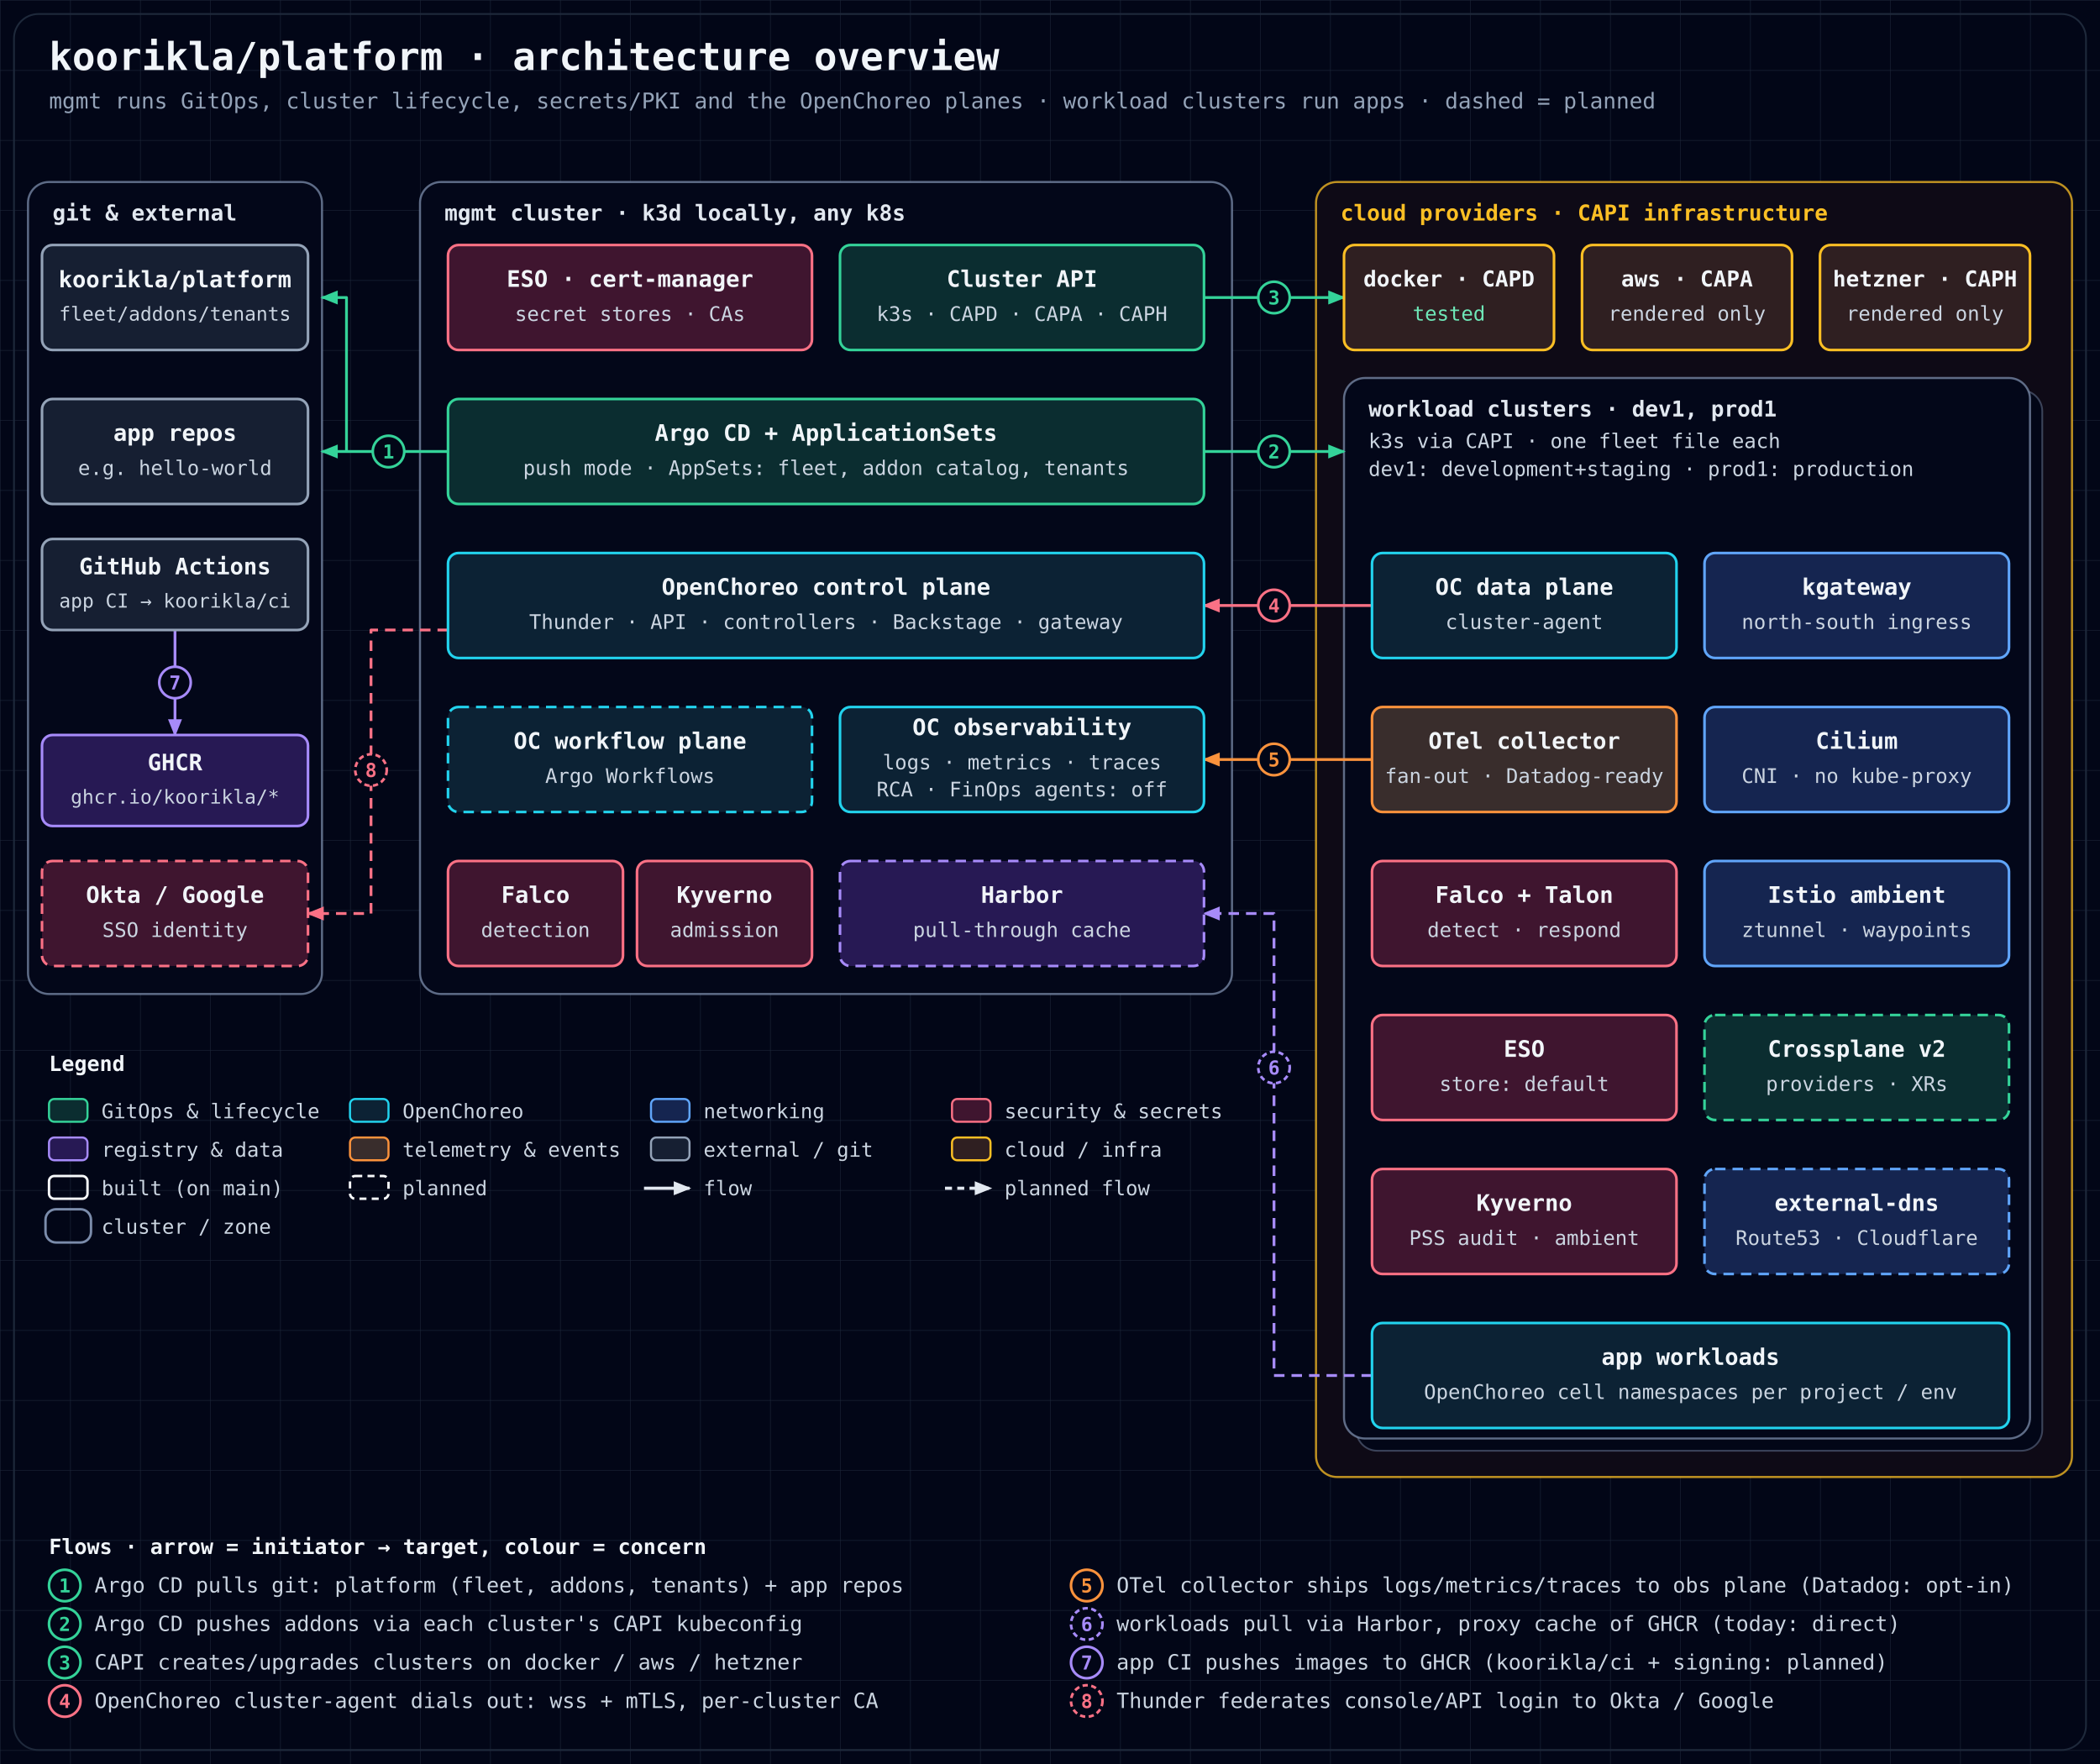
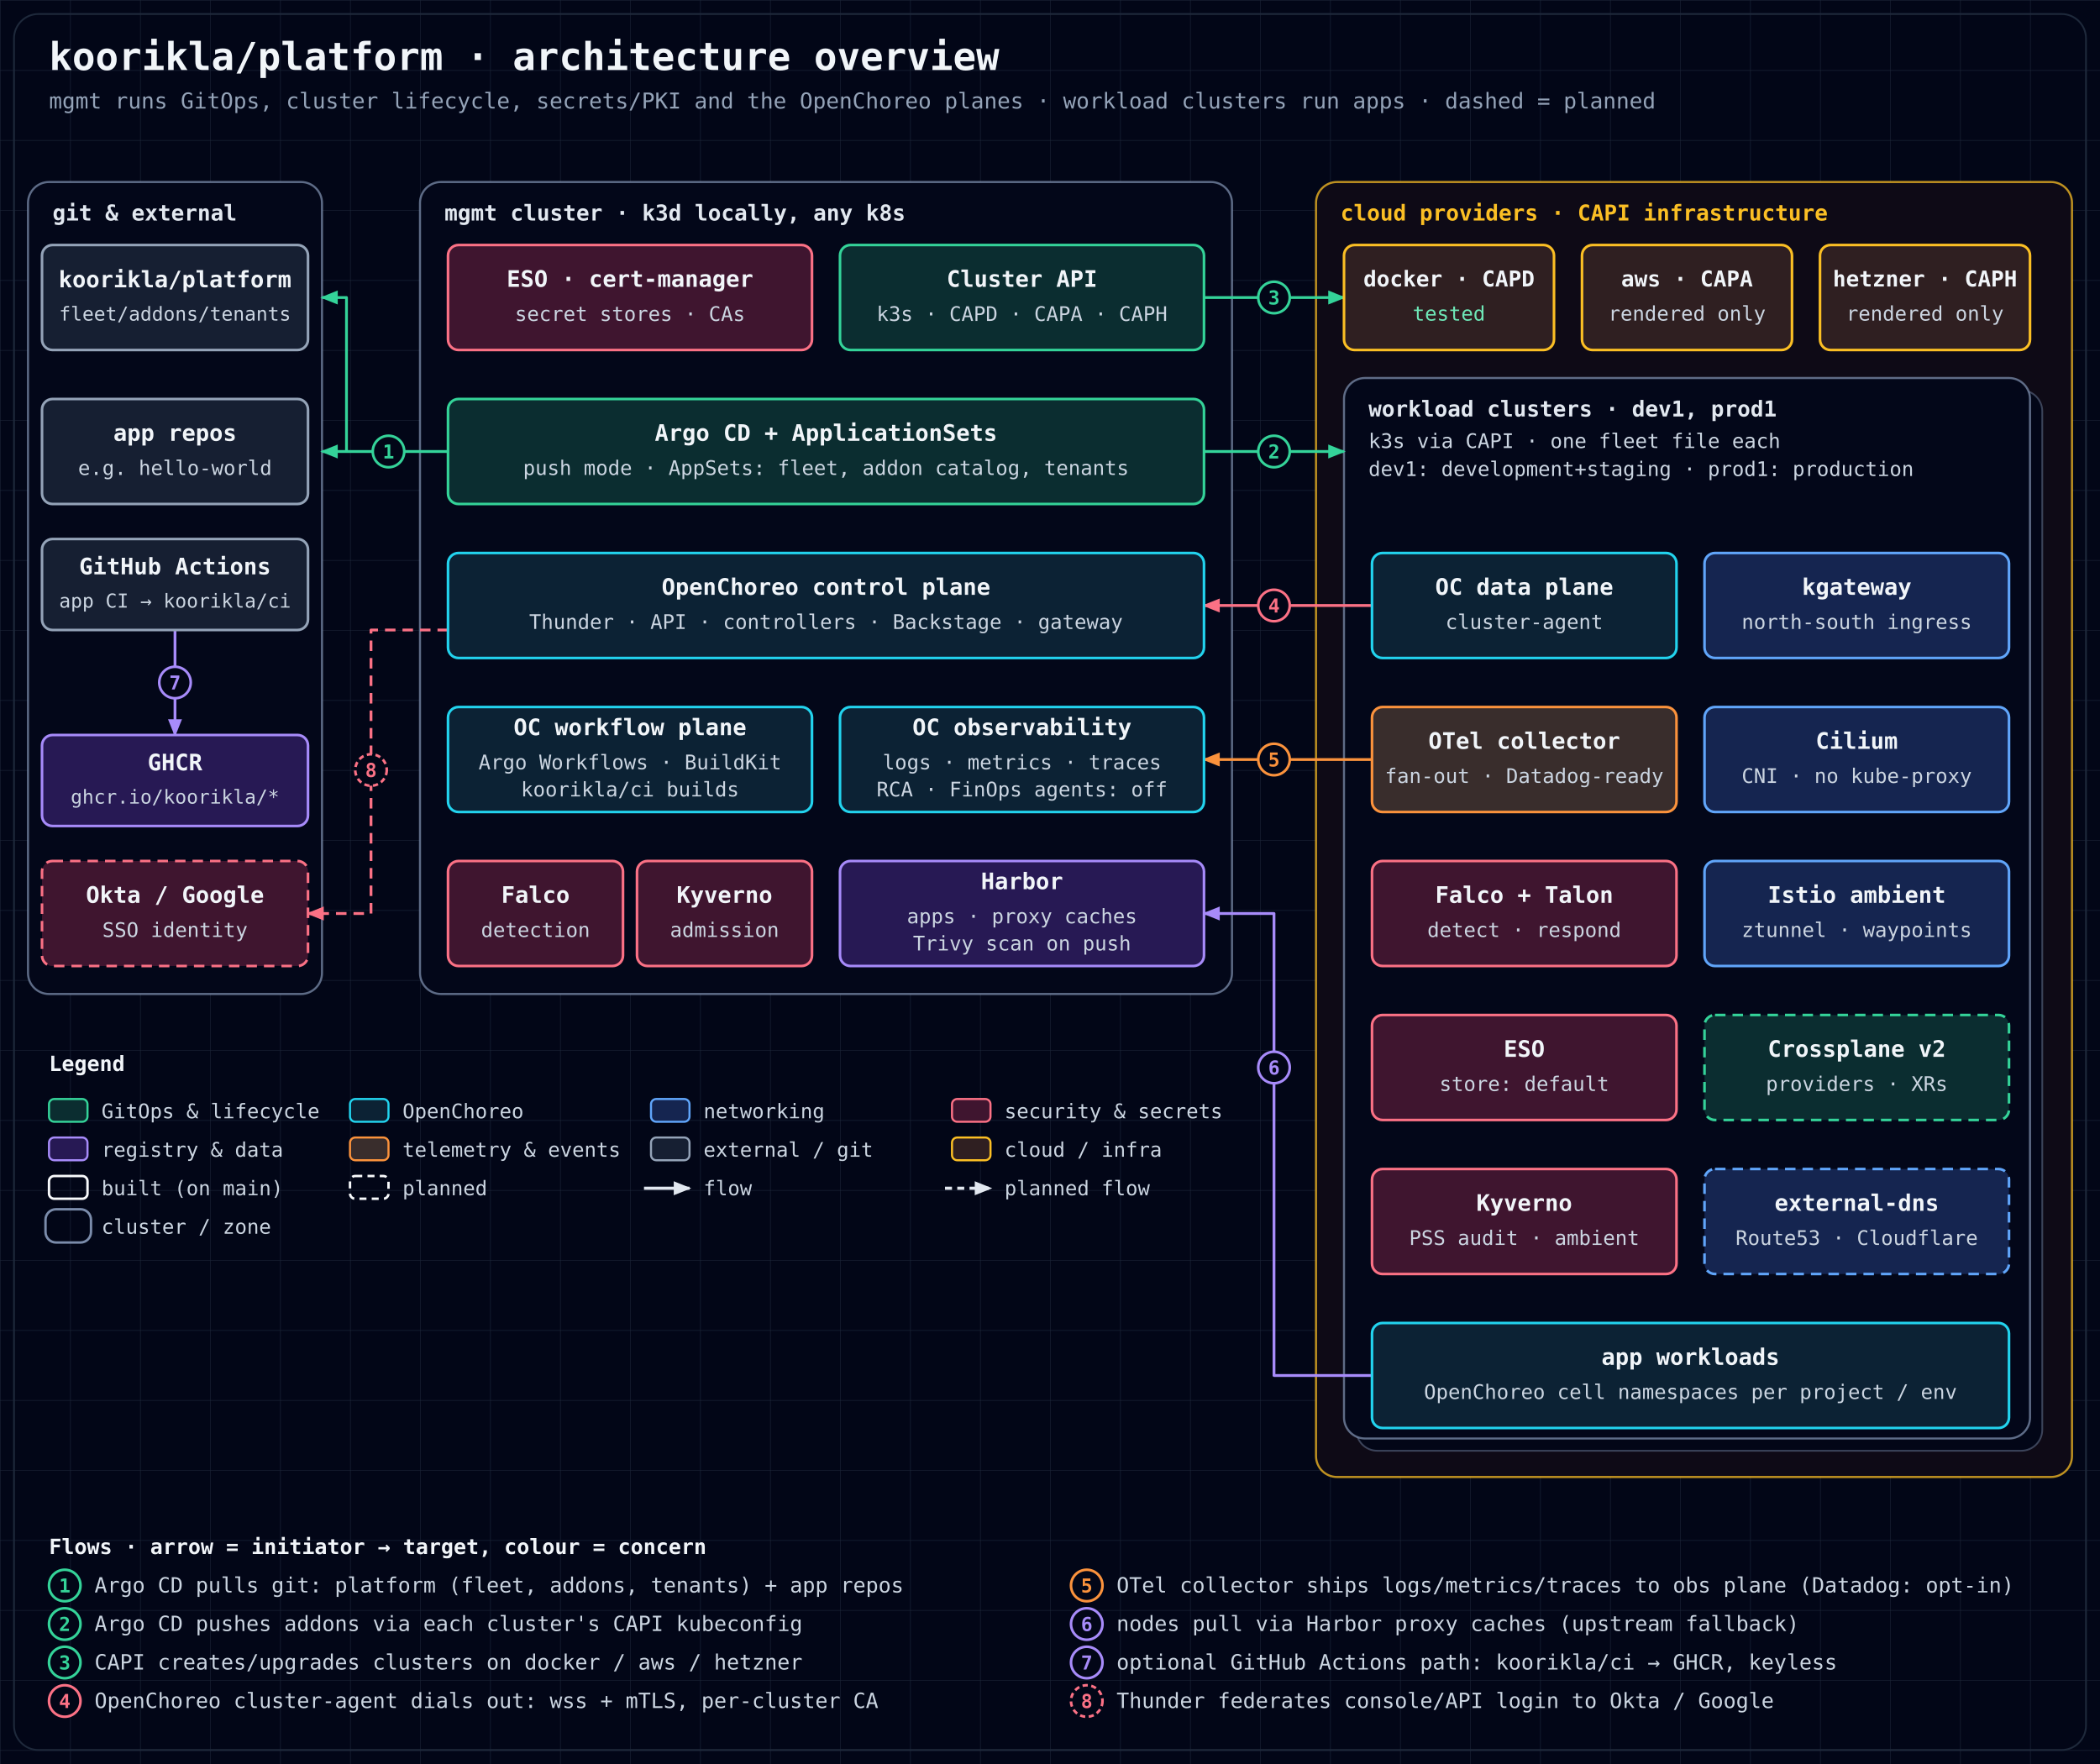
<svg xmlns="http://www.w3.org/2000/svg" width="1200" height="1008" viewBox="0 0 1200 1008" role="img" aria-label="koorikla/platform · architecture overview">
  <defs>
    <pattern id="grid" width="40" height="40" patternUnits="userSpaceOnUse">
      <path d="M 40 0 L 0 0 0 40" fill="none" stroke="#1e293b" stroke-width="0.5" />
    </pattern>
    <marker id="ah34d399" markerWidth="10" markerHeight="8" refX="9" refY="4" orient="auto" markerUnits="userSpaceOnUse">
      <path d="M0,0 L10,4 L0,8 z" fill="#34d399" />
    </marker>
    <marker id="aha78bfa" markerWidth="10" markerHeight="8" refX="9" refY="4" orient="auto" markerUnits="userSpaceOnUse">
      <path d="M0,0 L10,4 L0,8 z" fill="#a78bfa" />
    </marker>
    <marker id="ahe2e8f0" markerWidth="10" markerHeight="8" refX="9" refY="4" orient="auto" markerUnits="userSpaceOnUse">
      <path d="M0,0 L10,4 L0,8 z" fill="#e2e8f0" />
    </marker>
    <marker id="ahfb7185" markerWidth="10" markerHeight="8" refX="9" refY="4" orient="auto" markerUnits="userSpaceOnUse">
      <path d="M0,0 L10,4 L0,8 z" fill="#fb7185" />
    </marker>
    <marker id="ahfb923c" markerWidth="10" markerHeight="8" refX="9" refY="4" orient="auto" markerUnits="userSpaceOnUse">
      <path d="M0,0 L10,4 L0,8 z" fill="#fb923c" />
    </marker>
  </defs>
  <rect width="1200" height="1008" fill="#020617" />
  <rect width="1200" height="1008" fill="url(#grid)" />
  <rect x="8" y="8" width="1184" height="992" rx="14" fill="none" stroke="#1e293b" stroke-width="1" />
  <rect x="16" y="104" width="168" height="464" rx="12" fill="#020617" stroke="none" />
  <rect x="16" y="104" width="168" height="464" rx="12" fill="#0f172a" fill-opacity="0.10" stroke="#7b8cab" stroke-opacity="0.75" stroke-width="1.2" />
  <text x="30.0" y="126.0" font-family="JetBrains Mono, ui-monospace, SFMono-Regular, Menlo, monospace" font-size="12.5" font-weight="700" fill="#e2e8f0" text-anchor="start">git &amp; external</text>
  <rect x="240" y="104" width="464" height="464" rx="12" fill="#020617" stroke="none" />
  <rect x="240" y="104" width="464" height="464" rx="12" fill="#0f172a" fill-opacity="0.10" stroke="#7b8cab" stroke-opacity="0.75" stroke-width="1.2" />
  <text x="254.0" y="126.0" font-family="JetBrains Mono, ui-monospace, SFMono-Regular, Menlo, monospace" font-size="12.5" font-weight="700" fill="#e2e8f0" text-anchor="start">mgmt cluster · k3d locally, any k8s</text>
  <rect x="752" y="104" width="432" height="740" rx="12" fill="#020617" stroke="none" />
  <rect x="752" y="104" width="432" height="740" rx="12" fill="#78350f" fill-opacity="0.10" stroke="#fbbf24" stroke-opacity="0.75" stroke-width="1.2" />
  <text x="766.0" y="126.0" font-family="JetBrains Mono, ui-monospace, SFMono-Regular, Menlo, monospace" font-size="12.5" font-weight="700" fill="#fbbf24" text-anchor="start">cloud providers · CAPI infrastructure</text>
  <rect x="775" y="223" width="392" height="606" rx="12" fill="#020617" stroke="#7b8cab" stroke-opacity="0.45" stroke-width="1" />
  <rect x="768" y="216" width="392" height="606" rx="12" fill="#020617" stroke="none" />
  <rect x="768" y="216" width="392" height="606" rx="12" fill="#0f172a" fill-opacity="0.10" stroke="#7b8cab" stroke-opacity="0.75" stroke-width="1.2" />
  <text x="782.0" y="238.0" font-family="JetBrains Mono, ui-monospace, SFMono-Regular, Menlo, monospace" font-size="12.5" font-weight="700" fill="#e2e8f0" text-anchor="start">workload clusters · dev1, prod1</text>
  <text x="782.0" y="256.0" font-family="JetBrains Mono, ui-monospace, SFMono-Regular, Menlo, monospace" font-size="11.5" font-weight="400" fill="#cbd5e1" text-anchor="start">k3s via CAPI · one fleet file each</text>
  <text x="782.0" y="272.0" font-family="JetBrains Mono, ui-monospace, SFMono-Regular, Menlo, monospace" font-size="11.5" font-weight="400" fill="#cbd5e1" text-anchor="start">dev1: development+staging · prod1: production</text>
  <path d="M 256.0 258.0 L 184.0 258.0" fill="none" stroke="#34d399" stroke-width="1.6" stroke-linejoin="round" marker-end="url(#ah34d399)" />
  <path d="M 198.0 258.0 L 198.0 170.0 L 184.0 170.0" fill="none" stroke="#34d399" stroke-width="1.6" stroke-linejoin="round" marker-end="url(#ah34d399)" />
  <path d="M 688.0 258.0 L 768.0 258.0" fill="none" stroke="#34d399" stroke-width="1.6" stroke-linejoin="round" marker-end="url(#ah34d399)" />
  <path d="M 688.0 170.0 L 768.0 170.0" fill="none" stroke="#34d399" stroke-width="1.6" stroke-linejoin="round" marker-end="url(#ah34d399)" />
  <path d="M 784.0 346.0 L 688.0 346.0" fill="none" stroke="#fb7185" stroke-width="1.6" stroke-linejoin="round" marker-end="url(#ahfb7185)" />
  <path d="M 784.0 434.0 L 688.0 434.0" fill="none" stroke="#fb923c" stroke-width="1.6" stroke-linejoin="round" marker-end="url(#ahfb923c)" />
-   <path d="M 784.0 786.0 L 728.0 786.0 L 728.0 522.0 L 688.0 522.0" fill="none" stroke="#a78bfa" stroke-width="1.6" stroke-linejoin="round" stroke-dasharray="6,4" marker-end="url(#aha78bfa)" />
+   <path d="M 784.0 786.0 L 728.0 786.0 L 728.0 522.0 L 688.0 522.0" fill="none" stroke="#a78bfa" stroke-width="1.6" stroke-linejoin="round" marker-end="url(#aha78bfa)" />
  <path d="M 100.0 360.0 L 100.0 420.0" fill="none" stroke="#a78bfa" stroke-width="1.6" stroke-linejoin="round" marker-end="url(#aha78bfa)" />
  <path d="M 256.0 360.0 L 212.0 360.0 L 212.0 522.0 L 176.0 522.0" fill="none" stroke="#fb7185" stroke-width="1.6" stroke-linejoin="round" stroke-dasharray="6,4" marker-end="url(#ahfb7185)" />
  <rect x="24" y="140" width="152" height="60" rx="6" fill="#0f172a" />
  <rect x="24" y="140" width="152" height="60" rx="6" fill="#1e293b" fill-opacity="0.5" stroke="#94a3b8" stroke-width="1.5" />
  <text x="100.0" y="164.2" font-family="JetBrains Mono, ui-monospace, SFMono-Regular, Menlo, monospace" font-size="13" font-weight="600" fill="#f1f5f9" text-anchor="middle">koorikla/platform</text>
  <text x="100.0" y="183.2" font-family="JetBrains Mono, ui-monospace, SFMono-Regular, Menlo, monospace" font-size="11" font-weight="400" fill="#cbd5e1" text-anchor="middle">fleet/addons/tenants</text>
  <rect x="24" y="228" width="152" height="60" rx="6" fill="#0f172a" />
  <rect x="24" y="228" width="152" height="60" rx="6" fill="#1e293b" fill-opacity="0.5" stroke="#94a3b8" stroke-width="1.5" />
  <text x="100.0" y="251.9" font-family="JetBrains Mono, ui-monospace, SFMono-Regular, Menlo, monospace" font-size="13" font-weight="600" fill="#f1f5f9" text-anchor="middle">app repos</text>
  <text x="100.0" y="271.4" font-family="JetBrains Mono, ui-monospace, SFMono-Regular, Menlo, monospace" font-size="11.5" font-weight="400" fill="#cbd5e1" text-anchor="middle">e.g. hello-world</text>
  <rect x="24" y="308" width="152" height="52" rx="6" fill="#0f172a" />
  <rect x="24" y="308" width="152" height="52" rx="6" fill="#1e293b" fill-opacity="0.5" stroke="#94a3b8" stroke-width="1.5" />
  <text x="100.0" y="328.2" font-family="JetBrains Mono, ui-monospace, SFMono-Regular, Menlo, monospace" font-size="13" font-weight="600" fill="#f1f5f9" text-anchor="middle">GitHub Actions</text>
  <text x="100.0" y="347.2" font-family="JetBrains Mono, ui-monospace, SFMono-Regular, Menlo, monospace" font-size="11" font-weight="400" fill="#cbd5e1" text-anchor="middle">app CI → koorikla/ci</text>
  <rect x="24" y="420" width="152" height="52" rx="6" fill="#0f172a" />
  <rect x="24" y="420" width="152" height="52" rx="6" fill="#4c1d95" fill-opacity="0.4" stroke="#a78bfa" stroke-width="1.5" />
  <text x="100.0" y="440.2" font-family="JetBrains Mono, ui-monospace, SFMono-Regular, Menlo, monospace" font-size="13" font-weight="600" fill="#f1f5f9" text-anchor="middle">GHCR</text>
  <text x="100.0" y="459.2" font-family="JetBrains Mono, ui-monospace, SFMono-Regular, Menlo, monospace" font-size="11" font-weight="400" fill="#cbd5e1" text-anchor="middle">ghcr.io/koorikla/*</text>
  <rect x="24" y="492" width="152" height="60" rx="6" fill="#0f172a" />
  <rect x="24" y="492" width="152" height="60" rx="6" fill="#881337" fill-opacity="0.4" stroke="#fb7185" stroke-width="1.5" stroke-dasharray="6,4" />
  <text x="100.0" y="515.9" font-family="JetBrains Mono, ui-monospace, SFMono-Regular, Menlo, monospace" font-size="13" font-weight="600" fill="#f1f5f9" text-anchor="middle">Okta / Google</text>
  <text x="100.0" y="535.4" font-family="JetBrains Mono, ui-monospace, SFMono-Regular, Menlo, monospace" font-size="11.5" font-weight="400" fill="#cbd5e1" text-anchor="middle">SSO identity</text>
  <rect x="256" y="140" width="208" height="60" rx="6" fill="#0f172a" />
  <rect x="256" y="140" width="208" height="60" rx="6" fill="#881337" fill-opacity="0.4" stroke="#fb7185" stroke-width="1.5" />
  <text x="360.0" y="163.9" font-family="JetBrains Mono, ui-monospace, SFMono-Regular, Menlo, monospace" font-size="13" font-weight="600" fill="#f1f5f9" text-anchor="middle">ESO · cert-manager</text>
  <text x="360.0" y="183.4" font-family="JetBrains Mono, ui-monospace, SFMono-Regular, Menlo, monospace" font-size="11.5" font-weight="400" fill="#cbd5e1" text-anchor="middle">secret stores · CAs</text>
  <rect x="480" y="140" width="208" height="60" rx="6" fill="#0f172a" />
  <rect x="480" y="140" width="208" height="60" rx="6" fill="#064e3b" fill-opacity="0.4" stroke="#34d399" stroke-width="1.5" />
  <text x="584.0" y="163.9" font-family="JetBrains Mono, ui-monospace, SFMono-Regular, Menlo, monospace" font-size="13" font-weight="600" fill="#f1f5f9" text-anchor="middle">Cluster API</text>
  <text x="584.0" y="183.4" font-family="JetBrains Mono, ui-monospace, SFMono-Regular, Menlo, monospace" font-size="11.5" font-weight="400" fill="#cbd5e1" text-anchor="middle">k3s · CAPD · CAPA · CAPH</text>
  <rect x="256" y="228" width="432" height="60" rx="6" fill="#0f172a" />
  <rect x="256" y="228" width="432" height="60" rx="6" fill="#064e3b" fill-opacity="0.4" stroke="#34d399" stroke-width="1.5" />
  <text x="472.0" y="251.9" font-family="JetBrains Mono, ui-monospace, SFMono-Regular, Menlo, monospace" font-size="13" font-weight="600" fill="#f1f5f9" text-anchor="middle">Argo CD + ApplicationSets</text>
  <text x="472.0" y="271.4" font-family="JetBrains Mono, ui-monospace, SFMono-Regular, Menlo, monospace" font-size="11.5" font-weight="400" fill="#cbd5e1" text-anchor="middle">push mode · AppSets: fleet, addon catalog, tenants</text>
  <rect x="256" y="316" width="432" height="60" rx="6" fill="#0f172a" />
  <rect x="256" y="316" width="432" height="60" rx="6" fill="#083344" fill-opacity="0.4" stroke="#22d3ee" stroke-width="1.5" />
  <text x="472.0" y="339.9" font-family="JetBrains Mono, ui-monospace, SFMono-Regular, Menlo, monospace" font-size="13" font-weight="600" fill="#f1f5f9" text-anchor="middle">OpenChoreo control plane</text>
  <text x="472.0" y="359.4" font-family="JetBrains Mono, ui-monospace, SFMono-Regular, Menlo, monospace" font-size="11.5" font-weight="400" fill="#cbd5e1" text-anchor="middle">Thunder · API · controllers · Backstage · gateway</text>
  <rect x="256" y="404" width="208" height="60" rx="6" fill="#0f172a" />
-   <rect x="256" y="404" width="208" height="60" rx="6" fill="#083344" fill-opacity="0.4" stroke="#22d3ee" stroke-width="1.5" stroke-dasharray="6,4" />
-   <text x="360.0" y="427.9" font-family="JetBrains Mono, ui-monospace, SFMono-Regular, Menlo, monospace" font-size="13" font-weight="600" fill="#f1f5f9" text-anchor="middle">OC workflow plane</text>
-   <text x="360.0" y="447.4" font-family="JetBrains Mono, ui-monospace, SFMono-Regular, Menlo, monospace" font-size="11.5" font-weight="400" fill="#cbd5e1" text-anchor="middle">Argo Workflows</text>
+   <rect x="256" y="404" width="208" height="60" rx="6" fill="#083344" fill-opacity="0.4" stroke="#22d3ee" stroke-width="1.5" />
+   <text x="360.0" y="420.1" font-family="JetBrains Mono, ui-monospace, SFMono-Regular, Menlo, monospace" font-size="13" font-weight="600" fill="#f1f5f9" text-anchor="middle">OC workflow plane</text>
+   <text x="360.0" y="439.6" font-family="JetBrains Mono, ui-monospace, SFMono-Regular, Menlo, monospace" font-size="11.5" font-weight="400" fill="#cbd5e1" text-anchor="middle">Argo Workflows · BuildKit</text>
+   <text x="360.0" y="455.1" font-family="JetBrains Mono, ui-monospace, SFMono-Regular, Menlo, monospace" font-size="11.5" font-weight="400" fill="#cbd5e1" text-anchor="middle">koorikla/ci builds</text>
  <rect x="480" y="404" width="208" height="60" rx="6" fill="#0f172a" />
  <rect x="480" y="404" width="208" height="60" rx="6" fill="#083344" fill-opacity="0.4" stroke="#22d3ee" stroke-width="1.5" />
  <text x="584.0" y="420.1" font-family="JetBrains Mono, ui-monospace, SFMono-Regular, Menlo, monospace" font-size="13" font-weight="600" fill="#f1f5f9" text-anchor="middle">OC observability</text>
  <text x="584.0" y="439.6" font-family="JetBrains Mono, ui-monospace, SFMono-Regular, Menlo, monospace" font-size="11.5" font-weight="400" fill="#cbd5e1" text-anchor="middle">logs · metrics · traces</text>
  <text x="584.0" y="455.1" font-family="JetBrains Mono, ui-monospace, SFMono-Regular, Menlo, monospace" font-size="11.5" font-weight="400" fill="#cbd5e1" text-anchor="middle">RCA · FinOps agents: off</text>
  <rect x="256" y="492" width="100" height="60" rx="6" fill="#0f172a" />
  <rect x="256" y="492" width="100" height="60" rx="6" fill="#881337" fill-opacity="0.4" stroke="#fb7185" stroke-width="1.5" />
  <text x="306.0" y="515.9" font-family="JetBrains Mono, ui-monospace, SFMono-Regular, Menlo, monospace" font-size="13" font-weight="600" fill="#f1f5f9" text-anchor="middle">Falco</text>
  <text x="306.0" y="535.4" font-family="JetBrains Mono, ui-monospace, SFMono-Regular, Menlo, monospace" font-size="11.5" font-weight="400" fill="#cbd5e1" text-anchor="middle">detection</text>
  <rect x="364" y="492" width="100" height="60" rx="6" fill="#0f172a" />
  <rect x="364" y="492" width="100" height="60" rx="6" fill="#881337" fill-opacity="0.4" stroke="#fb7185" stroke-width="1.5" />
  <text x="414.0" y="515.9" font-family="JetBrains Mono, ui-monospace, SFMono-Regular, Menlo, monospace" font-size="13" font-weight="600" fill="#f1f5f9" text-anchor="middle">Kyverno</text>
  <text x="414.0" y="535.4" font-family="JetBrains Mono, ui-monospace, SFMono-Regular, Menlo, monospace" font-size="11.5" font-weight="400" fill="#cbd5e1" text-anchor="middle">admission</text>
  <rect x="480" y="492" width="208" height="60" rx="6" fill="#0f172a" />
-   <rect x="480" y="492" width="208" height="60" rx="6" fill="#4c1d95" fill-opacity="0.4" stroke="#a78bfa" stroke-width="1.5" stroke-dasharray="6,4" />
-   <text x="584.0" y="515.9" font-family="JetBrains Mono, ui-monospace, SFMono-Regular, Menlo, monospace" font-size="13" font-weight="600" fill="#f1f5f9" text-anchor="middle">Harbor</text>
-   <text x="584.0" y="535.4" font-family="JetBrains Mono, ui-monospace, SFMono-Regular, Menlo, monospace" font-size="11.5" font-weight="400" fill="#cbd5e1" text-anchor="middle">pull-through cache</text>
+   <rect x="480" y="492" width="208" height="60" rx="6" fill="#4c1d95" fill-opacity="0.4" stroke="#a78bfa" stroke-width="1.5" />
+   <text x="584.0" y="508.1" font-family="JetBrains Mono, ui-monospace, SFMono-Regular, Menlo, monospace" font-size="13" font-weight="600" fill="#f1f5f9" text-anchor="middle">Harbor</text>
+   <text x="584.0" y="527.6" font-family="JetBrains Mono, ui-monospace, SFMono-Regular, Menlo, monospace" font-size="11.5" font-weight="400" fill="#cbd5e1" text-anchor="middle">apps · proxy caches</text>
+   <text x="584.0" y="543.1" font-family="JetBrains Mono, ui-monospace, SFMono-Regular, Menlo, monospace" font-size="11.5" font-weight="400" fill="#cbd5e1" text-anchor="middle">Trivy scan on push</text>
  <rect x="768" y="140" width="120" height="60" rx="6" fill="#0f172a" />
  <rect x="768" y="140" width="120" height="60" rx="6" fill="#78350f" fill-opacity="0.3" stroke="#fbbf24" stroke-width="1.5" />
  <text x="828.0" y="163.7" font-family="JetBrains Mono, ui-monospace, SFMono-Regular, Menlo, monospace" font-size="12.5" font-weight="600" fill="#f1f5f9" text-anchor="middle">docker · CAPD</text>
  <text x="828.0" y="183.2" font-family="JetBrains Mono, ui-monospace, SFMono-Regular, Menlo, monospace" font-size="11.5" font-weight="400" fill="#6ee7b7" text-anchor="middle">tested</text>
  <rect x="904" y="140" width="120" height="60" rx="6" fill="#0f172a" />
  <rect x="904" y="140" width="120" height="60" rx="6" fill="#78350f" fill-opacity="0.3" stroke="#fbbf24" stroke-width="1.5" />
  <text x="964.0" y="163.7" font-family="JetBrains Mono, ui-monospace, SFMono-Regular, Menlo, monospace" font-size="12.5" font-weight="600" fill="#f1f5f9" text-anchor="middle">aws · CAPA</text>
  <text x="964.0" y="183.2" font-family="JetBrains Mono, ui-monospace, SFMono-Regular, Menlo, monospace" font-size="11.5" font-weight="400" fill="#cbd5e1" text-anchor="middle">rendered only</text>
  <rect x="1040" y="140" width="120" height="60" rx="6" fill="#0f172a" />
  <rect x="1040" y="140" width="120" height="60" rx="6" fill="#78350f" fill-opacity="0.3" stroke="#fbbf24" stroke-width="1.5" />
  <text x="1100.0" y="163.7" font-family="JetBrains Mono, ui-monospace, SFMono-Regular, Menlo, monospace" font-size="12.5" font-weight="600" fill="#f1f5f9" text-anchor="middle">hetzner · CAPH</text>
  <text x="1100.0" y="183.2" font-family="JetBrains Mono, ui-monospace, SFMono-Regular, Menlo, monospace" font-size="11.5" font-weight="400" fill="#cbd5e1" text-anchor="middle">rendered only</text>
  <rect x="784" y="316" width="174" height="60" rx="6" fill="#0f172a" />
  <rect x="784" y="316" width="174" height="60" rx="6" fill="#083344" fill-opacity="0.4" stroke="#22d3ee" stroke-width="1.5" />
  <text x="871.0" y="339.9" font-family="JetBrains Mono, ui-monospace, SFMono-Regular, Menlo, monospace" font-size="13" font-weight="600" fill="#f1f5f9" text-anchor="middle">OC data plane</text>
  <text x="871.0" y="359.4" font-family="JetBrains Mono, ui-monospace, SFMono-Regular, Menlo, monospace" font-size="11.5" font-weight="400" fill="#cbd5e1" text-anchor="middle">cluster-agent</text>
  <rect x="974" y="316" width="174" height="60" rx="6" fill="#0f172a" />
  <rect x="974" y="316" width="174" height="60" rx="6" fill="#1e3a8a" fill-opacity="0.4" stroke="#60a5fa" stroke-width="1.5" />
  <text x="1061.0" y="339.9" font-family="JetBrains Mono, ui-monospace, SFMono-Regular, Menlo, monospace" font-size="13" font-weight="600" fill="#f1f5f9" text-anchor="middle">kgateway</text>
  <text x="1061.0" y="359.4" font-family="JetBrains Mono, ui-monospace, SFMono-Regular, Menlo, monospace" font-size="11.5" font-weight="400" fill="#cbd5e1" text-anchor="middle">north-south ingress</text>
  <rect x="784" y="404" width="174" height="60" rx="6" fill="#0f172a" />
  <rect x="784" y="404" width="174" height="60" rx="6" fill="#fb923c" fill-opacity="0.18" stroke="#fb923c" stroke-width="1.5" />
  <text x="871.0" y="427.9" font-family="JetBrains Mono, ui-monospace, SFMono-Regular, Menlo, monospace" font-size="13" font-weight="600" fill="#f1f5f9" text-anchor="middle">OTel collector</text>
  <text x="871.0" y="447.4" font-family="JetBrains Mono, ui-monospace, SFMono-Regular, Menlo, monospace" font-size="11.5" font-weight="400" fill="#cbd5e1" text-anchor="middle">fan-out · Datadog-ready</text>
  <rect x="974" y="404" width="174" height="60" rx="6" fill="#0f172a" />
  <rect x="974" y="404" width="174" height="60" rx="6" fill="#1e3a8a" fill-opacity="0.4" stroke="#60a5fa" stroke-width="1.5" />
  <text x="1061.0" y="427.9" font-family="JetBrains Mono, ui-monospace, SFMono-Regular, Menlo, monospace" font-size="13" font-weight="600" fill="#f1f5f9" text-anchor="middle">Cilium</text>
  <text x="1061.0" y="447.4" font-family="JetBrains Mono, ui-monospace, SFMono-Regular, Menlo, monospace" font-size="11.5" font-weight="400" fill="#cbd5e1" text-anchor="middle">CNI · no kube-proxy</text>
  <rect x="784" y="492" width="174" height="60" rx="6" fill="#0f172a" />
  <rect x="784" y="492" width="174" height="60" rx="6" fill="#881337" fill-opacity="0.4" stroke="#fb7185" stroke-width="1.5" />
  <text x="871.0" y="515.9" font-family="JetBrains Mono, ui-monospace, SFMono-Regular, Menlo, monospace" font-size="13" font-weight="600" fill="#f1f5f9" text-anchor="middle">Falco + Talon</text>
  <text x="871.0" y="535.4" font-family="JetBrains Mono, ui-monospace, SFMono-Regular, Menlo, monospace" font-size="11.5" font-weight="400" fill="#cbd5e1" text-anchor="middle">detect · respond</text>
  <rect x="974" y="492" width="174" height="60" rx="6" fill="#0f172a" />
  <rect x="974" y="492" width="174" height="60" rx="6" fill="#1e3a8a" fill-opacity="0.4" stroke="#60a5fa" stroke-width="1.5" />
  <text x="1061.0" y="515.9" font-family="JetBrains Mono, ui-monospace, SFMono-Regular, Menlo, monospace" font-size="13" font-weight="600" fill="#f1f5f9" text-anchor="middle">Istio ambient</text>
  <text x="1061.0" y="535.4" font-family="JetBrains Mono, ui-monospace, SFMono-Regular, Menlo, monospace" font-size="11.5" font-weight="400" fill="#cbd5e1" text-anchor="middle">ztunnel · waypoints</text>
  <rect x="784" y="580" width="174" height="60" rx="6" fill="#0f172a" />
  <rect x="784" y="580" width="174" height="60" rx="6" fill="#881337" fill-opacity="0.4" stroke="#fb7185" stroke-width="1.5" />
  <text x="871.0" y="603.9" font-family="JetBrains Mono, ui-monospace, SFMono-Regular, Menlo, monospace" font-size="13" font-weight="600" fill="#f1f5f9" text-anchor="middle">ESO</text>
  <text x="871.0" y="623.4" font-family="JetBrains Mono, ui-monospace, SFMono-Regular, Menlo, monospace" font-size="11.5" font-weight="400" fill="#cbd5e1" text-anchor="middle">store: default</text>
  <rect x="974" y="580" width="174" height="60" rx="6" fill="#0f172a" />
  <rect x="974" y="580" width="174" height="60" rx="6" fill="#064e3b" fill-opacity="0.4" stroke="#34d399" stroke-width="1.5" stroke-dasharray="6,4" />
  <text x="1061.0" y="603.9" font-family="JetBrains Mono, ui-monospace, SFMono-Regular, Menlo, monospace" font-size="13" font-weight="600" fill="#f1f5f9" text-anchor="middle">Crossplane v2</text>
  <text x="1061.0" y="623.4" font-family="JetBrains Mono, ui-monospace, SFMono-Regular, Menlo, monospace" font-size="11.5" font-weight="400" fill="#cbd5e1" text-anchor="middle">providers · XRs</text>
  <rect x="784" y="668" width="174" height="60" rx="6" fill="#0f172a" />
  <rect x="784" y="668" width="174" height="60" rx="6" fill="#881337" fill-opacity="0.4" stroke="#fb7185" stroke-width="1.5" />
  <text x="871.0" y="691.9" font-family="JetBrains Mono, ui-monospace, SFMono-Regular, Menlo, monospace" font-size="13" font-weight="600" fill="#f1f5f9" text-anchor="middle">Kyverno</text>
  <text x="871.0" y="711.4" font-family="JetBrains Mono, ui-monospace, SFMono-Regular, Menlo, monospace" font-size="11.5" font-weight="400" fill="#cbd5e1" text-anchor="middle">PSS audit · ambient</text>
  <rect x="974" y="668" width="174" height="60" rx="6" fill="#0f172a" />
  <rect x="974" y="668" width="174" height="60" rx="6" fill="#1e3a8a" fill-opacity="0.4" stroke="#60a5fa" stroke-width="1.5" stroke-dasharray="6,4" />
  <text x="1061.0" y="691.9" font-family="JetBrains Mono, ui-monospace, SFMono-Regular, Menlo, monospace" font-size="13" font-weight="600" fill="#f1f5f9" text-anchor="middle">external-dns</text>
  <text x="1061.0" y="711.4" font-family="JetBrains Mono, ui-monospace, SFMono-Regular, Menlo, monospace" font-size="11.5" font-weight="400" fill="#cbd5e1" text-anchor="middle">Route53 · Cloudflare</text>
  <rect x="784" y="756" width="364" height="60" rx="6" fill="#0f172a" />
  <rect x="784" y="756" width="364" height="60" rx="6" fill="#083344" fill-opacity="0.4" stroke="#22d3ee" stroke-width="1.5" />
  <text x="966.0" y="779.9" font-family="JetBrains Mono, ui-monospace, SFMono-Regular, Menlo, monospace" font-size="13" font-weight="600" fill="#f1f5f9" text-anchor="middle">app workloads</text>
  <text x="966.0" y="799.4" font-family="JetBrains Mono, ui-monospace, SFMono-Regular, Menlo, monospace" font-size="11.5" font-weight="400" fill="#cbd5e1" text-anchor="middle">OpenChoreo cell namespaces per project / env</text>
  <text x="28.0" y="40.0" font-family="JetBrains Mono, ui-monospace, SFMono-Regular, Menlo, monospace" font-size="22" font-weight="700" fill="#f1f5f9" text-anchor="start">koorikla/platform · architecture overview</text>
  <text x="28.0" y="62.0" font-family="JetBrains Mono, ui-monospace, SFMono-Regular, Menlo, monospace" font-size="12.5" font-weight="400" fill="#94a3b8" text-anchor="start">mgmt runs GitOps, cluster lifecycle, secrets/PKI and the OpenChoreo planes · workload clusters run apps · dashed = planned</text>
  <circle cx="222" cy="258.0" r="9" fill="#020617" stroke="#34d399" stroke-width="1.5" />
  <text x="222.0" y="262.0" font-family="JetBrains Mono, ui-monospace, SFMono-Regular, Menlo, monospace" font-size="11" font-weight="700" fill="#34d399" text-anchor="middle">1</text>
  <circle cx="728" cy="258.0" r="9" fill="#020617" stroke="#34d399" stroke-width="1.5" />
  <text x="728.0" y="262.0" font-family="JetBrains Mono, ui-monospace, SFMono-Regular, Menlo, monospace" font-size="11" font-weight="700" fill="#34d399" text-anchor="middle">2</text>
  <circle cx="728" cy="170.0" r="9" fill="#020617" stroke="#34d399" stroke-width="1.5" />
  <text x="728.0" y="174.0" font-family="JetBrains Mono, ui-monospace, SFMono-Regular, Menlo, monospace" font-size="11" font-weight="700" fill="#34d399" text-anchor="middle">3</text>
  <circle cx="728" cy="346.0" r="9" fill="#020617" stroke="#fb7185" stroke-width="1.5" />
  <text x="728.0" y="350.0" font-family="JetBrains Mono, ui-monospace, SFMono-Regular, Menlo, monospace" font-size="11" font-weight="700" fill="#fb7185" text-anchor="middle">4</text>
  <circle cx="728" cy="434.0" r="9" fill="#020617" stroke="#fb923c" stroke-width="1.5" />
  <text x="728.0" y="438.0" font-family="JetBrains Mono, ui-monospace, SFMono-Regular, Menlo, monospace" font-size="11" font-weight="700" fill="#fb923c" text-anchor="middle">5</text>
-   <circle cx="728" cy="610" r="9" fill="#020617" stroke="#a78bfa" stroke-width="1.5" stroke-dasharray="3,2" />
+   <circle cx="728" cy="610" r="9" fill="#020617" stroke="#a78bfa" stroke-width="1.5" />
  <text x="728.0" y="614.0" font-family="JetBrains Mono, ui-monospace, SFMono-Regular, Menlo, monospace" font-size="11" font-weight="700" fill="#a78bfa" text-anchor="middle">6</text>
  <circle cx="100" cy="390" r="9" fill="#020617" stroke="#a78bfa" stroke-width="1.5" />
  <text x="100.0" y="394.0" font-family="JetBrains Mono, ui-monospace, SFMono-Regular, Menlo, monospace" font-size="11" font-weight="700" fill="#a78bfa" text-anchor="middle">7</text>
  <circle cx="212" cy="440" r="9" fill="#020617" stroke="#fb7185" stroke-width="1.5" stroke-dasharray="3,2" />
  <text x="212.0" y="444.0" font-family="JetBrains Mono, ui-monospace, SFMono-Regular, Menlo, monospace" font-size="11" font-weight="700" fill="#fb7185" text-anchor="middle">8</text>
  <text x="28.0" y="612.0" font-family="JetBrains Mono, ui-monospace, SFMono-Regular, Menlo, monospace" font-size="12" font-weight="700" fill="#f1f5f9" text-anchor="start">Legend</text>
  <rect x="28" y="628" width="22" height="13" rx="3" fill="#0f172a" />
  <rect x="28" y="628" width="22" height="13" rx="3" fill="#064e3b" fill-opacity="0.4" stroke="#34d399" stroke-width="1.2" />
  <text x="58.0" y="639.0" font-family="JetBrains Mono, ui-monospace, SFMono-Regular, Menlo, monospace" font-size="11.5" font-weight="400" fill="#cbd5e1" text-anchor="start">GitOps &amp; lifecycle</text>
  <rect x="200" y="628" width="22" height="13" rx="3" fill="#0f172a" />
  <rect x="200" y="628" width="22" height="13" rx="3" fill="#083344" fill-opacity="0.4" stroke="#22d3ee" stroke-width="1.2" />
  <text x="230.0" y="639.0" font-family="JetBrains Mono, ui-monospace, SFMono-Regular, Menlo, monospace" font-size="11.5" font-weight="400" fill="#cbd5e1" text-anchor="start">OpenChoreo</text>
  <rect x="372" y="628" width="22" height="13" rx="3" fill="#0f172a" />
  <rect x="372" y="628" width="22" height="13" rx="3" fill="#1e3a8a" fill-opacity="0.4" stroke="#60a5fa" stroke-width="1.2" />
  <text x="402.0" y="639.0" font-family="JetBrains Mono, ui-monospace, SFMono-Regular, Menlo, monospace" font-size="11.5" font-weight="400" fill="#cbd5e1" text-anchor="start">networking</text>
  <rect x="544" y="628" width="22" height="13" rx="3" fill="#0f172a" />
  <rect x="544" y="628" width="22" height="13" rx="3" fill="#881337" fill-opacity="0.4" stroke="#fb7185" stroke-width="1.2" />
  <text x="574.0" y="639.0" font-family="JetBrains Mono, ui-monospace, SFMono-Regular, Menlo, monospace" font-size="11.5" font-weight="400" fill="#cbd5e1" text-anchor="start">security &amp; secrets</text>
  <rect x="28" y="650" width="22" height="13" rx="3" fill="#0f172a" />
  <rect x="28" y="650" width="22" height="13" rx="3" fill="#4c1d95" fill-opacity="0.4" stroke="#a78bfa" stroke-width="1.2" />
  <text x="58.0" y="661.0" font-family="JetBrains Mono, ui-monospace, SFMono-Regular, Menlo, monospace" font-size="11.5" font-weight="400" fill="#cbd5e1" text-anchor="start">registry &amp; data</text>
  <rect x="200" y="650" width="22" height="13" rx="3" fill="#0f172a" />
  <rect x="200" y="650" width="22" height="13" rx="3" fill="#fb923c" fill-opacity="0.18" stroke="#fb923c" stroke-width="1.2" />
  <text x="230.0" y="661.0" font-family="JetBrains Mono, ui-monospace, SFMono-Regular, Menlo, monospace" font-size="11.5" font-weight="400" fill="#cbd5e1" text-anchor="start">telemetry &amp; events</text>
  <rect x="372" y="650" width="22" height="13" rx="3" fill="#0f172a" />
  <rect x="372" y="650" width="22" height="13" rx="3" fill="#1e293b" fill-opacity="0.5" stroke="#94a3b8" stroke-width="1.2" />
  <text x="402.0" y="661.0" font-family="JetBrains Mono, ui-monospace, SFMono-Regular, Menlo, monospace" font-size="11.5" font-weight="400" fill="#cbd5e1" text-anchor="start">external / git</text>
  <rect x="544" y="650" width="22" height="13" rx="3" fill="#0f172a" />
  <rect x="544" y="650" width="22" height="13" rx="3" fill="#78350f" fill-opacity="0.3" stroke="#fbbf24" stroke-width="1.2" />
  <text x="574.0" y="661.0" font-family="JetBrains Mono, ui-monospace, SFMono-Regular, Menlo, monospace" font-size="11.5" font-weight="400" fill="#cbd5e1" text-anchor="start">cloud / infra</text>
  <rect x="28" y="672" width="22" height="13" rx="3" fill="none" stroke="#f8fafc" stroke-width="1.4" />
  <text x="58.0" y="683.0" font-family="JetBrains Mono, ui-monospace, SFMono-Regular, Menlo, monospace" font-size="11.5" font-weight="400" fill="#cbd5e1" text-anchor="start">built (on main)</text>
  <rect x="200" y="672" width="22" height="13" rx="3" fill="none" stroke="#f8fafc" stroke-width="1.4" stroke-dasharray="4,3" />
  <text x="230.0" y="683.0" font-family="JetBrains Mono, ui-monospace, SFMono-Regular, Menlo, monospace" font-size="11.5" font-weight="400" fill="#cbd5e1" text-anchor="start">planned</text>
  <line x1="368" y1="679" x2="394" y2="679" stroke="#e2e8f0" stroke-width="1.8" marker-end="url(#ahe2e8f0)" />
  <text x="402.0" y="683.0" font-family="JetBrains Mono, ui-monospace, SFMono-Regular, Menlo, monospace" font-size="11.5" font-weight="400" fill="#cbd5e1" text-anchor="start">flow</text>
  <line x1="540" y1="679" x2="566" y2="679" stroke="#e2e8f0" stroke-width="1.8" stroke-dasharray="4,3" marker-end="url(#ahe2e8f0)" />
  <text x="574.0" y="683.0" font-family="JetBrains Mono, ui-monospace, SFMono-Regular, Menlo, monospace" font-size="11.5" font-weight="400" fill="#cbd5e1" text-anchor="start">planned flow</text>
  <rect x="26" y="691" width="26" height="19" rx="6" fill="none" stroke="#7b8cab" stroke-width="1.4" />
  <text x="58.0" y="705.0" font-family="JetBrains Mono, ui-monospace, SFMono-Regular, Menlo, monospace" font-size="11.5" font-weight="400" fill="#cbd5e1" text-anchor="start">cluster / zone</text>
  <text x="28.0" y="888.0" font-family="JetBrains Mono, ui-monospace, SFMono-Regular, Menlo, monospace" font-size="12" font-weight="700" fill="#f1f5f9" text-anchor="start">Flows · arrow = initiator → target, colour = concern</text>
  <circle cx="37" cy="906" r="9" fill="#020617" stroke="#34d399" stroke-width="1.5" />
  <text x="37.0" y="910.0" font-family="JetBrains Mono, ui-monospace, SFMono-Regular, Menlo, monospace" font-size="11" font-weight="700" fill="#34d399" text-anchor="middle">1</text>
  <text x="54.0" y="910.0" font-family="JetBrains Mono, ui-monospace, SFMono-Regular, Menlo, monospace" font-size="12" font-weight="400" fill="#cbd5e1" text-anchor="start">Argo CD pulls git: platform (fleet, addons, tenants) + app repos</text>
  <circle cx="37" cy="928" r="9" fill="#020617" stroke="#34d399" stroke-width="1.5" />
  <text x="37.0" y="932.0" font-family="JetBrains Mono, ui-monospace, SFMono-Regular, Menlo, monospace" font-size="11" font-weight="700" fill="#34d399" text-anchor="middle">2</text>
  <text x="54.0" y="932.0" font-family="JetBrains Mono, ui-monospace, SFMono-Regular, Menlo, monospace" font-size="12" font-weight="400" fill="#cbd5e1" text-anchor="start">Argo CD pushes addons via each cluster's CAPI kubeconfig</text>
  <circle cx="37" cy="950" r="9" fill="#020617" stroke="#34d399" stroke-width="1.5" />
  <text x="37.0" y="954.0" font-family="JetBrains Mono, ui-monospace, SFMono-Regular, Menlo, monospace" font-size="11" font-weight="700" fill="#34d399" text-anchor="middle">3</text>
  <text x="54.0" y="954.0" font-family="JetBrains Mono, ui-monospace, SFMono-Regular, Menlo, monospace" font-size="12" font-weight="400" fill="#cbd5e1" text-anchor="start">CAPI creates/upgrades clusters on docker / aws / hetzner</text>
  <circle cx="37" cy="972" r="9" fill="#020617" stroke="#fb7185" stroke-width="1.5" />
  <text x="37.0" y="976.0" font-family="JetBrains Mono, ui-monospace, SFMono-Regular, Menlo, monospace" font-size="11" font-weight="700" fill="#fb7185" text-anchor="middle">4</text>
  <text x="54.0" y="976.0" font-family="JetBrains Mono, ui-monospace, SFMono-Regular, Menlo, monospace" font-size="12" font-weight="400" fill="#cbd5e1" text-anchor="start">OpenChoreo cluster-agent dials out: wss + mTLS, per-cluster CA</text>
  <circle cx="621" cy="906" r="9" fill="#020617" stroke="#fb923c" stroke-width="1.5" />
  <text x="621.0" y="910.0" font-family="JetBrains Mono, ui-monospace, SFMono-Regular, Menlo, monospace" font-size="11" font-weight="700" fill="#fb923c" text-anchor="middle">5</text>
  <text x="638.0" y="910.0" font-family="JetBrains Mono, ui-monospace, SFMono-Regular, Menlo, monospace" font-size="12" font-weight="400" fill="#cbd5e1" text-anchor="start">OTel collector ships logs/metrics/traces to obs plane (Datadog: opt-in)</text>
-   <circle cx="621" cy="928" r="9" fill="#020617" stroke="#a78bfa" stroke-width="1.5" stroke-dasharray="3,2" />
+   <circle cx="621" cy="928" r="9" fill="#020617" stroke="#a78bfa" stroke-width="1.5" />
  <text x="621.0" y="932.0" font-family="JetBrains Mono, ui-monospace, SFMono-Regular, Menlo, monospace" font-size="11" font-weight="700" fill="#a78bfa" text-anchor="middle">6</text>
-   <text x="638.0" y="932.0" font-family="JetBrains Mono, ui-monospace, SFMono-Regular, Menlo, monospace" font-size="12" font-weight="400" fill="#cbd5e1" text-anchor="start">workloads pull via Harbor, proxy cache of GHCR (today: direct)</text>
+   <text x="638.0" y="932.0" font-family="JetBrains Mono, ui-monospace, SFMono-Regular, Menlo, monospace" font-size="12" font-weight="400" fill="#cbd5e1" text-anchor="start">nodes pull via Harbor proxy caches (upstream fallback)</text>
  <circle cx="621" cy="950" r="9" fill="#020617" stroke="#a78bfa" stroke-width="1.5" />
  <text x="621.0" y="954.0" font-family="JetBrains Mono, ui-monospace, SFMono-Regular, Menlo, monospace" font-size="11" font-weight="700" fill="#a78bfa" text-anchor="middle">7</text>
-   <text x="638.0" y="954.0" font-family="JetBrains Mono, ui-monospace, SFMono-Regular, Menlo, monospace" font-size="12" font-weight="400" fill="#cbd5e1" text-anchor="start">app CI pushes images to GHCR (koorikla/ci + signing: planned)</text>
+   <text x="638.0" y="954.0" font-family="JetBrains Mono, ui-monospace, SFMono-Regular, Menlo, monospace" font-size="12" font-weight="400" fill="#cbd5e1" text-anchor="start">optional GitHub Actions path: koorikla/ci → GHCR, keyless</text>
  <circle cx="621" cy="972" r="9" fill="#020617" stroke="#fb7185" stroke-width="1.5" stroke-dasharray="3,2" />
  <text x="621.0" y="976.0" font-family="JetBrains Mono, ui-monospace, SFMono-Regular, Menlo, monospace" font-size="11" font-weight="700" fill="#fb7185" text-anchor="middle">8</text>
  <text x="638.0" y="976.0" font-family="JetBrains Mono, ui-monospace, SFMono-Regular, Menlo, monospace" font-size="12" font-weight="400" fill="#cbd5e1" text-anchor="start">Thunder federates console/API login to Okta / Google</text>
</svg>
